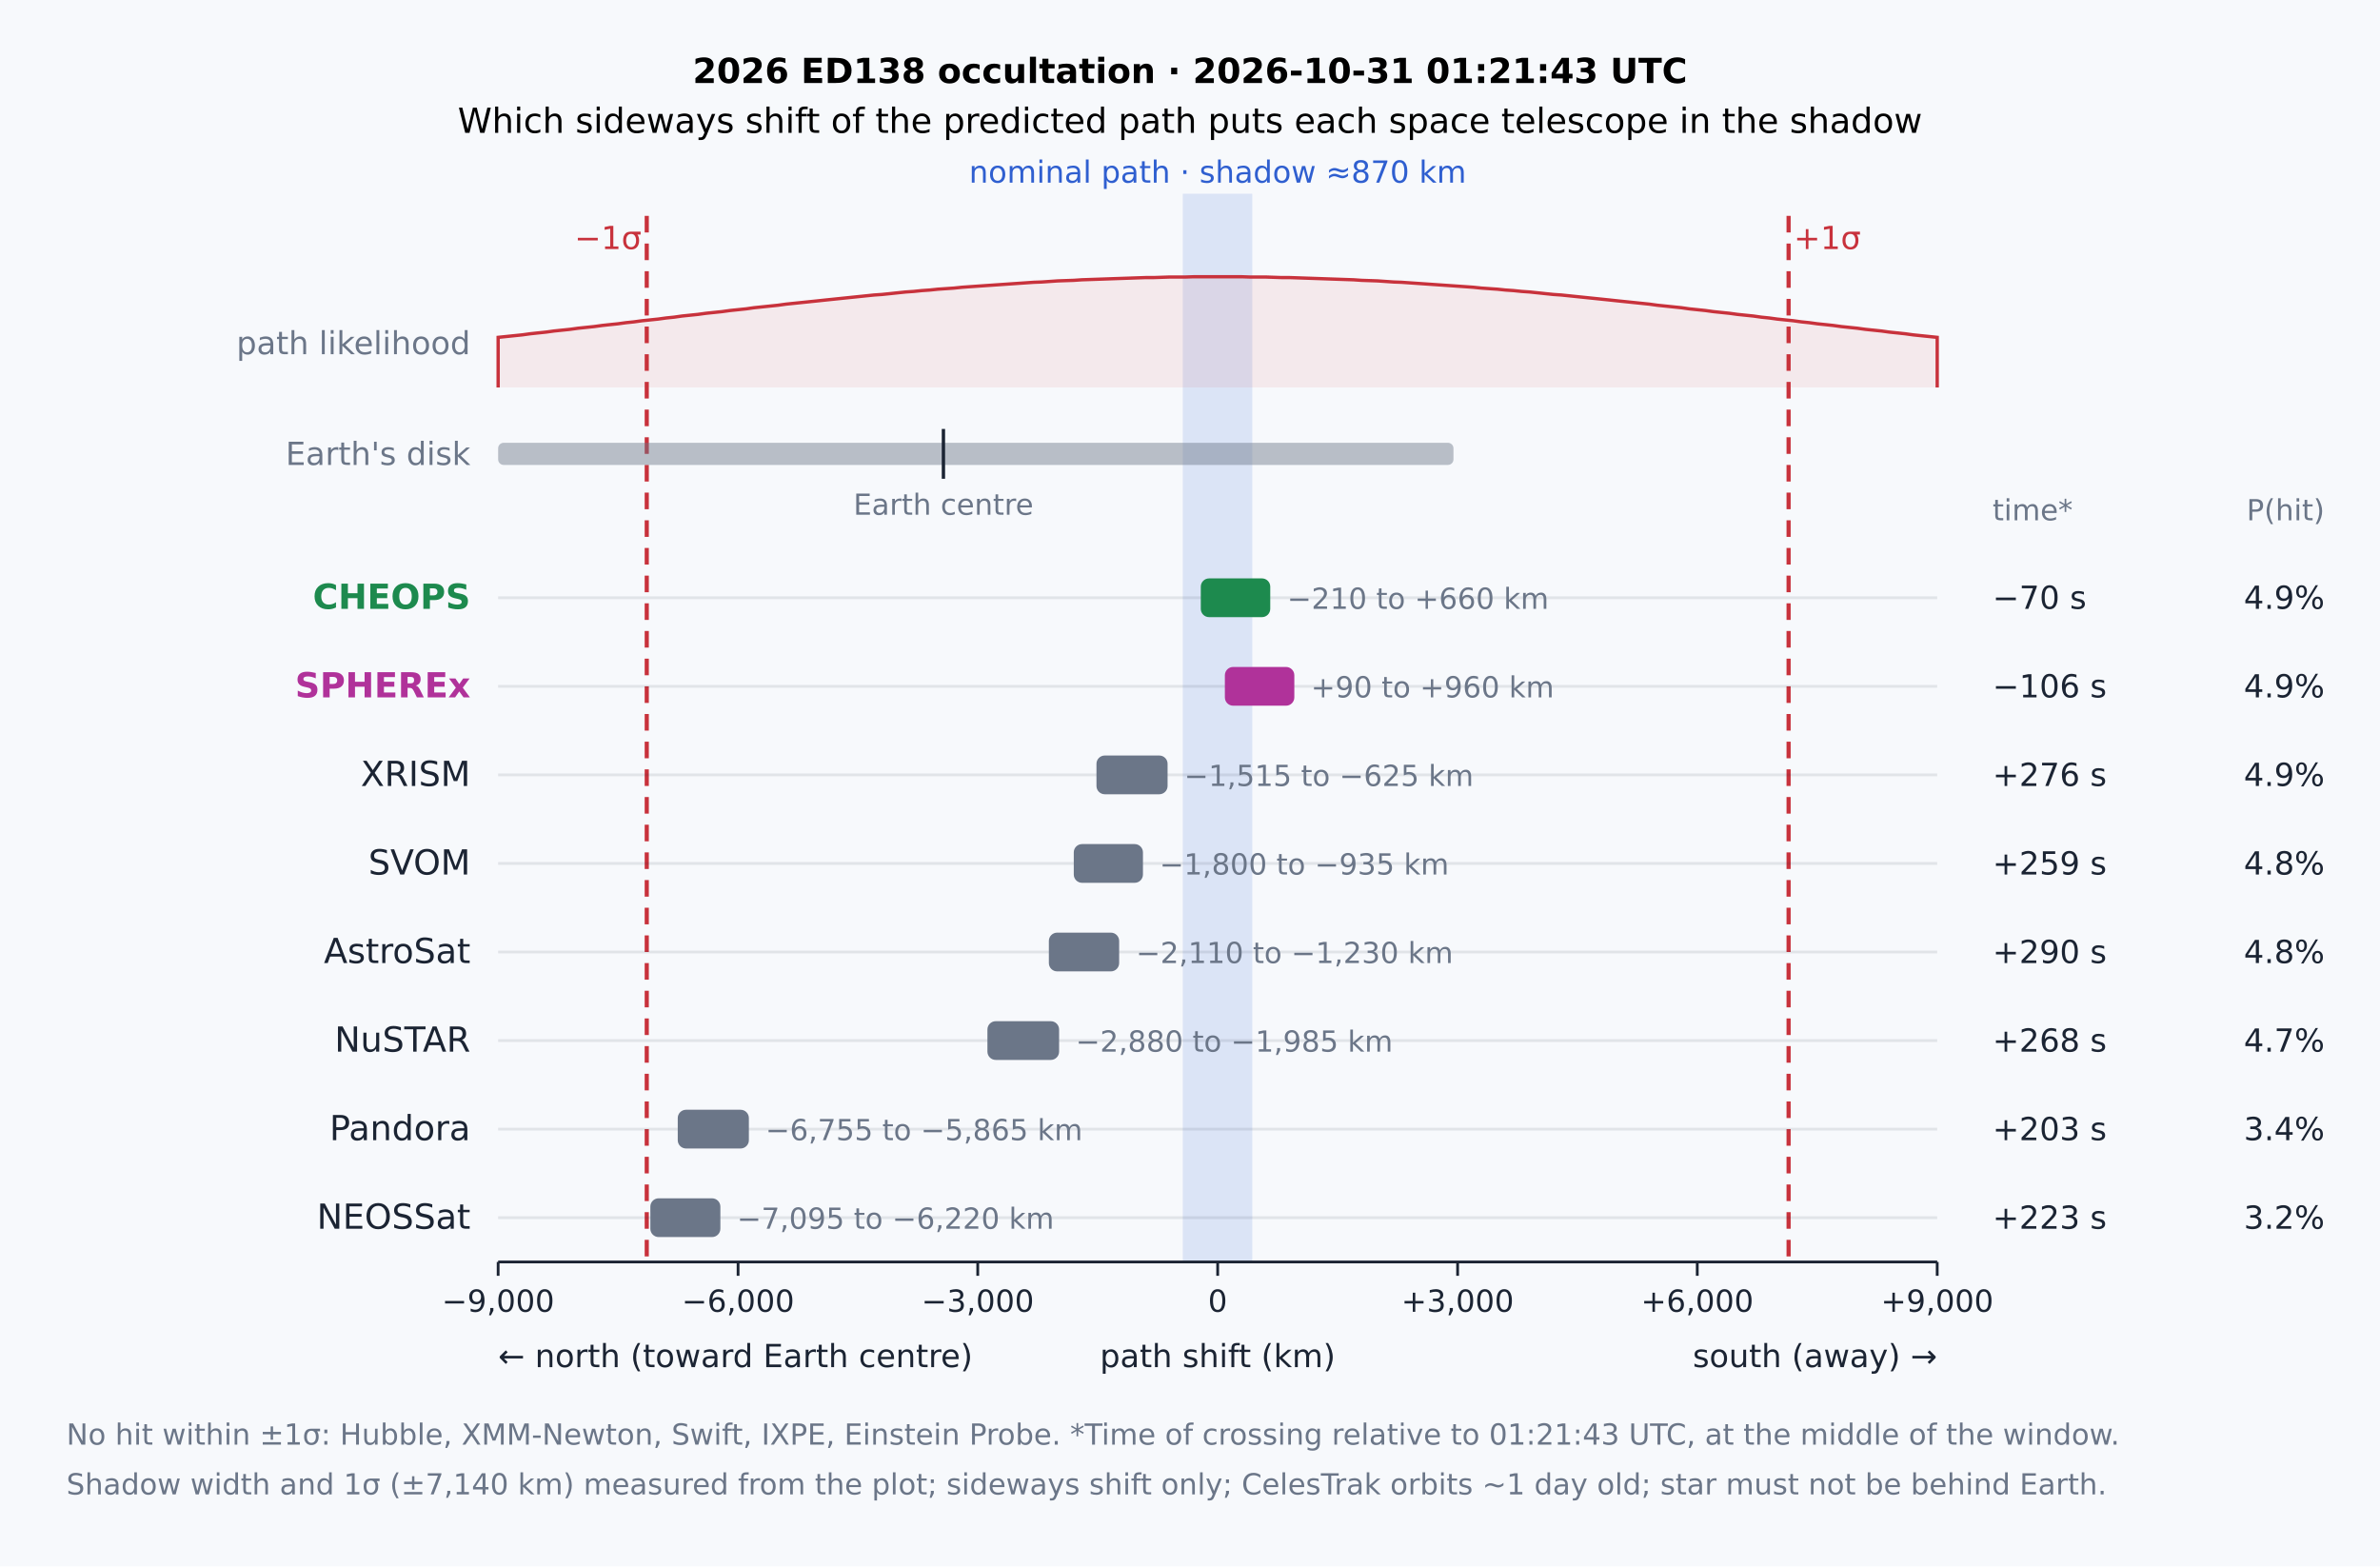
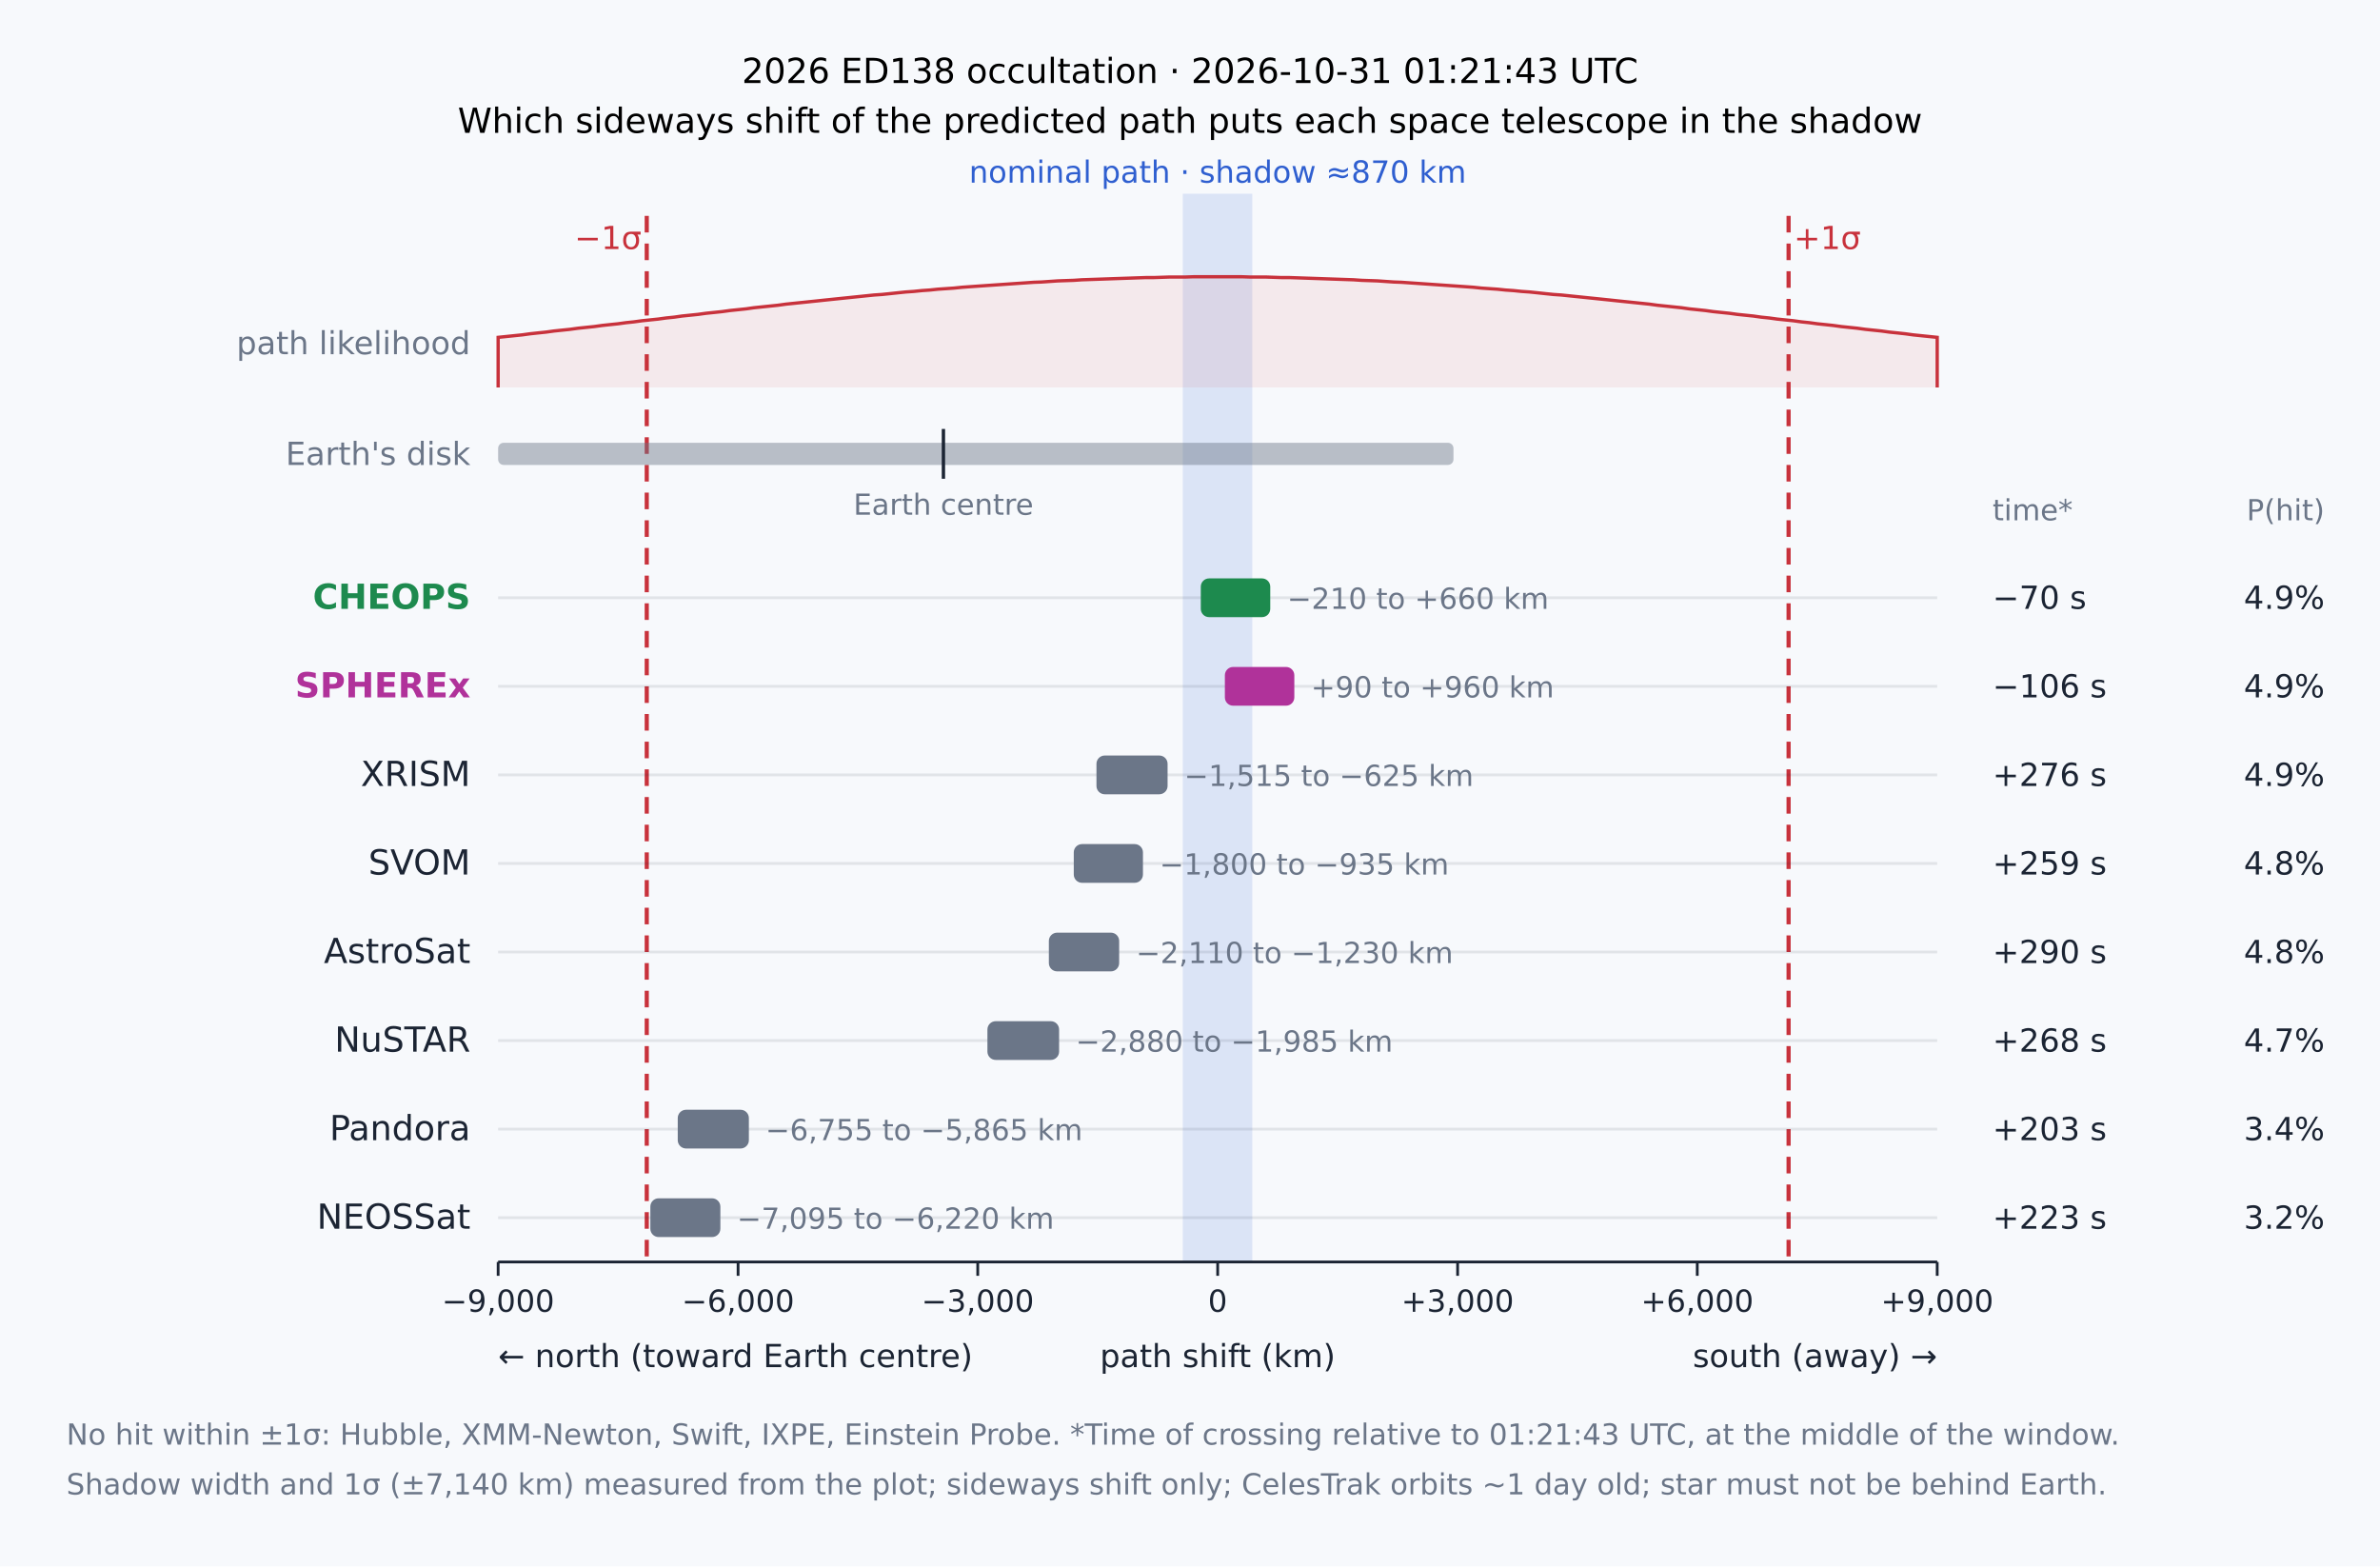
<svg xmlns="http://www.w3.org/2000/svg" viewBox="0 0 860 566" width="860" height="566" role="img" aria-label="Cross-track path shift that would put each space telescope in the 2026 ED138 shadow; only CHEOPS is hit at the nominal path, and each telescope has under 5 percent chance within the plus or minus 1 sigma uncertainty." font-family="DejaVu Sans, Helvetica, Arial, sans-serif" style="color:#1b2433">
  <rect width="860" height="566" fill="#f7f9fc" />
-   <text x="430" y="30" font-size="12.5" font-weight="bold" text-anchor="middle" fill="#000">2026 ED138 occultation · 2026-10-31 01:21:43 UTC</text>
+   <text x="430" y="30" font-size="12.5" text-anchor="middle" fill="#000">2026 ED138 occultation · 2026-10-31 01:21:43 UTC</text>
  <text x="430" y="48" font-size="12.5" text-anchor="middle" fill="#000">Which sideways shift of the predicted path puts each space telescope in the shadow</text>
  <rect x="427.4" y="70" width="25.1" height="386" fill="#2f5fd0" fill-opacity="0.14" />
  <text x="440.0" y="66" font-size="11" text-anchor="middle" fill="#2f5fd0">nominal path · shadow ≈870 km</text>
  <line x1="233.7" y1="78" x2="233.7" y2="456" stroke="#c8323c" stroke-width="1.5" stroke-dasharray="6 4" />
  <text x="233.7" y="90" font-size="11.5" text-anchor="middle" fill="#c8323c" dx="-14">−1σ</text>
  <line x1="646.3" y1="78" x2="646.3" y2="456" stroke="#c8323c" stroke-width="1.5" stroke-dasharray="6 4" />
  <text x="646.3" y="90" font-size="11.5" text-anchor="middle" fill="#c8323c" dx="14">+1σ</text>
  <polyline points="180.0,140 180.0,121.9 182.9,121.6 185.8,121.3 188.7,121.0 191.6,120.6 194.4,120.3 197.3,120.0 200.2,119.6 203.1,119.3 206.0,119.0 208.9,118.6 211.8,118.3 214.7,118.0 217.6,117.6 220.4,117.3 223.3,117.0 226.2,116.6 229.1,116.3 232.0,115.9 234.9,115.6 237.8,115.3 240.7,114.9 243.6,114.6 246.4,114.2 249.3,113.9 252.2,113.6 255.1,113.2 258.0,112.9 260.9,112.6 263.8,112.2 266.7,111.9 269.6,111.6 272.4,111.2 275.3,110.9 278.2,110.6 281.1,110.3 284.0,109.9 286.9,109.6 289.8,109.3 292.7,109.0 295.6,108.7 298.4,108.4 301.3,108.1 304.2,107.8 307.1,107.5 310.0,107.2 312.9,106.9 315.8,106.6 318.7,106.4 321.6,106.1 324.4,105.8 327.3,105.5 330.2,105.3 333.1,105.0 336.0,104.8 338.9,104.5 341.8,104.3 344.7,104.1 347.6,103.8 350.4,103.6 353.3,103.4 356.2,103.2 359.1,103.0 362.0,102.8 364.9,102.6 367.8,102.4 370.7,102.2 373.6,102.0 376.4,101.9 379.3,101.7 382.2,101.5 385.1,101.4 388.0,101.3 390.9,101.1 393.8,101.0 396.7,100.9 399.6,100.8 402.4,100.7 405.3,100.6 408.2,100.5 411.1,100.4 414.0,100.3 416.9,100.3 419.8,100.2 422.7,100.1 425.6,100.1 428.4,100.1 431.3,100.0 434.2,100.0 437.1,100.0 440.0,100.0 442.9,100.0 445.8,100.0 448.7,100.0 451.6,100.1 454.4,100.1 457.3,100.1 460.2,100.2 463.1,100.3 466.0,100.3 468.9,100.4 471.8,100.5 474.7,100.6 477.6,100.7 480.4,100.8 483.3,100.9 486.2,101.0 489.1,101.1 492.0,101.3 494.9,101.4 497.8,101.5 500.7,101.7 503.6,101.9 506.4,102.0 509.3,102.2 512.2,102.4 515.1,102.6 518.0,102.8 520.9,103.0 523.8,103.2 526.7,103.4 529.6,103.6 532.4,103.8 535.3,104.1 538.2,104.3 541.1,104.5 544.0,104.8 546.9,105.0 549.8,105.3 552.7,105.5 555.6,105.8 558.4,106.1 561.3,106.4 564.2,106.6 567.1,106.9 570.0,107.2 572.9,107.5 575.8,107.8 578.7,108.1 581.6,108.4 584.4,108.7 587.3,109.0 590.2,109.3 593.1,109.6 596.0,109.9 598.9,110.3 601.8,110.6 604.7,110.9 607.6,111.2 610.4,111.6 613.3,111.9 616.2,112.2 619.1,112.6 622.0,112.9 624.9,113.2 627.8,113.6 630.7,113.9 633.6,114.2 636.4,114.6 639.3,114.9 642.2,115.3 645.1,115.6 648.0,115.9 650.9,116.3 653.8,116.6 656.7,117.0 659.6,117.3 662.4,117.6 665.3,118.0 668.2,118.3 671.1,118.6 674.0,119.0 676.9,119.3 679.8,119.6 682.7,120.0 685.6,120.3 688.4,120.6 691.3,121.0 694.2,121.3 697.1,121.6 700.0,121.9 700.0,140" fill="#c8323c" fill-opacity="0.08" stroke="#c8323c" stroke-width="1.2" />
  <text x="170" y="128" font-size="11.5" text-anchor="end" fill="#6b7688">path likelihood</text>
  <rect x="180.0" y="160" width="345.2" height="8" rx="2" fill="#6b7688" fill-opacity="0.45" />
  <line x1="340.9" y1="155" x2="340.9" y2="173" stroke="currentColor" stroke-width="1.2" />
  <text x="340.9" y="186" font-size="10.5" text-anchor="middle" fill="#6b7688">Earth centre</text>
  <text x="170" y="168" font-size="11.5" text-anchor="end" fill="#6b7688">Earth's disk</text>
  <text x="720" y="188" font-size="10.5" fill="#6b7688">time*</text>
  <text x="840" y="188" font-size="10.5" text-anchor="end" fill="#6b7688">P(hit)</text>
  <line x1="180" y1="216.0" x2="700" y2="216.0" stroke="currentColor" stroke-opacity="0.1" />
  <text x="170" y="220.0" font-size="12.5" font-weight="bold" text-anchor="end" fill="#1d8a4e">CHEOPS</text>
  <rect x="433.9" y="209.0" width="25.1" height="14" rx="3" fill="#1d8a4e" />
  <text x="465.1" y="220.0" font-size="10.5" text-anchor="start" fill="#6b7688">−210 to +660 km</text>
  <text x="720" y="220.0" font-size="11.5" fill="currentColor">−70 s</text>
  <text x="840" y="220.0" font-size="11.5" text-anchor="end" fill="currentColor">4.9%</text>
  <line x1="180" y1="248.0" x2="700" y2="248.0" stroke="currentColor" stroke-opacity="0.1" />
  <text x="170" y="252.0" font-size="12.5" font-weight="bold" text-anchor="end" fill="#b0329a">SPHEREx</text>
  <rect x="442.6" y="241.0" width="25.1" height="14" rx="3" fill="#b0329a" />
  <text x="473.7" y="252.0" font-size="10.5" text-anchor="start" fill="#6b7688">+90 to +960 km</text>
  <text x="720" y="252.0" font-size="11.5" fill="currentColor">−106 s</text>
  <text x="840" y="252.0" font-size="11.5" text-anchor="end" fill="currentColor">4.9%</text>
  <line x1="180" y1="280.0" x2="700" y2="280.0" stroke="currentColor" stroke-opacity="0.1" />
  <text x="170" y="284.0" font-size="12.5" font-weight="normal" text-anchor="end" fill="currentColor">XRISM</text>
  <rect x="396.2" y="273.0" width="25.7" height="14" rx="3" fill="#6b7688" />
  <text x="427.9" y="284.0" font-size="10.5" text-anchor="start" fill="#6b7688">−1,515 to −625 km</text>
  <text x="720" y="284.0" font-size="11.5" fill="currentColor">+276 s</text>
  <text x="840" y="284.0" font-size="11.5" text-anchor="end" fill="currentColor">4.9%</text>
  <line x1="180" y1="312.0" x2="700" y2="312.0" stroke="currentColor" stroke-opacity="0.1" />
  <text x="170" y="316.0" font-size="12.5" font-weight="normal" text-anchor="end" fill="currentColor">SVOM</text>
  <rect x="388.0" y="305.0" width="25.0" height="14" rx="3" fill="#6b7688" />
  <text x="419.0" y="316.0" font-size="10.5" text-anchor="start" fill="#6b7688">−1,800 to −935 km</text>
  <text x="720" y="316.0" font-size="11.5" fill="currentColor">+259 s</text>
  <text x="840" y="316.0" font-size="11.5" text-anchor="end" fill="currentColor">4.8%</text>
  <line x1="180" y1="344.0" x2="700" y2="344.0" stroke="currentColor" stroke-opacity="0.1" />
  <text x="170" y="348.0" font-size="12.5" font-weight="normal" text-anchor="end" fill="currentColor">AstroSat</text>
  <rect x="379.0" y="337.0" width="25.4" height="14" rx="3" fill="#6b7688" />
  <text x="410.5" y="348.0" font-size="10.5" text-anchor="start" fill="#6b7688">−2,110 to −1,230 km</text>
  <text x="720" y="348.0" font-size="11.5" fill="currentColor">+290 s</text>
  <text x="840" y="348.0" font-size="11.5" text-anchor="end" fill="currentColor">4.8%</text>
  <line x1="180" y1="376.0" x2="700" y2="376.0" stroke="currentColor" stroke-opacity="0.1" />
  <text x="170" y="380.0" font-size="12.5" font-weight="normal" text-anchor="end" fill="currentColor">NuSTAR</text>
  <rect x="356.8" y="369.0" width="25.9" height="14" rx="3" fill="#6b7688" />
  <text x="388.7" y="380.0" font-size="10.5" text-anchor="start" fill="#6b7688">−2,880 to −1,985 km</text>
  <text x="720" y="380.0" font-size="11.5" fill="currentColor">+268 s</text>
  <text x="840" y="380.0" font-size="11.5" text-anchor="end" fill="currentColor">4.7%</text>
  <line x1="180" y1="408.0" x2="700" y2="408.0" stroke="currentColor" stroke-opacity="0.1" />
  <text x="170" y="412.0" font-size="12.5" font-weight="normal" text-anchor="end" fill="currentColor">Pandora</text>
  <rect x="244.9" y="401.0" width="25.7" height="14" rx="3" fill="#6b7688" />
  <text x="276.6" y="412.0" font-size="10.5" text-anchor="start" fill="#6b7688">−6,755 to −5,865 km</text>
  <text x="720" y="412.0" font-size="11.5" fill="currentColor">+203 s</text>
  <text x="840" y="412.0" font-size="11.5" text-anchor="end" fill="currentColor">3.4%</text>
  <line x1="180" y1="440.0" x2="700" y2="440.0" stroke="currentColor" stroke-opacity="0.1" />
  <text x="170" y="444.0" font-size="12.5" font-weight="normal" text-anchor="end" fill="currentColor">NEOSSat</text>
  <rect x="235.0" y="433.0" width="25.3" height="14" rx="3" fill="#6b7688" />
  <text x="266.3" y="444.0" font-size="10.5" text-anchor="start" fill="#6b7688">−7,095 to −6,220 km</text>
  <text x="720" y="444.0" font-size="11.5" fill="currentColor">+223 s</text>
  <text x="840" y="444.0" font-size="11.5" text-anchor="end" fill="currentColor">3.2%</text>
  <line x1="180" y1="456" x2="700" y2="456" stroke="currentColor" />
  <line x1="180.0" y1="456" x2="180.0" y2="461" stroke="currentColor" />
  <text x="180.0" y="474" font-size="11" text-anchor="middle" fill="currentColor">−9,000</text>
  <line x1="266.7" y1="456" x2="266.7" y2="461" stroke="currentColor" />
  <text x="266.7" y="474" font-size="11" text-anchor="middle" fill="currentColor">−6,000</text>
  <line x1="353.3" y1="456" x2="353.3" y2="461" stroke="currentColor" />
  <text x="353.3" y="474" font-size="11" text-anchor="middle" fill="currentColor">−3,000</text>
  <line x1="440.0" y1="456" x2="440.0" y2="461" stroke="currentColor" />
  <text x="440.0" y="474" font-size="11" text-anchor="middle" fill="currentColor">0</text>
  <line x1="526.7" y1="456" x2="526.7" y2="461" stroke="currentColor" />
  <text x="526.7" y="474" font-size="11" text-anchor="middle" fill="currentColor">+3,000</text>
  <line x1="613.3" y1="456" x2="613.3" y2="461" stroke="currentColor" />
  <text x="613.3" y="474" font-size="11" text-anchor="middle" fill="currentColor">+6,000</text>
  <line x1="700.0" y1="456" x2="700.0" y2="461" stroke="currentColor" />
  <text x="700.0" y="474" font-size="11" text-anchor="middle" fill="currentColor">+9,000</text>
  <text x="180" y="494" font-size="11.5" fill="currentColor">← north (toward Earth centre)</text>
  <text x="700" y="494" font-size="11.5" text-anchor="end" fill="currentColor">south (away) →</text>
  <text x="440.0" y="494" font-size="11.5" text-anchor="middle" fill="currentColor">path shift (km)</text>
  <text x="24" y="522" font-size="10.5" fill="#6b7688">No hit within ±1σ: Hubble, XMM-Newton, Swift, IXPE, Einstein Probe. *Time of crossing relative to 01:21:43 UTC, at the middle of the window.</text>
  <text x="24" y="540" font-size="10.5" fill="#6b7688">Shadow width and 1σ (±7,140 km) measured from the plot; sideways shift only; CelesTrak orbits ~1 day old; star must not be behind Earth.</text>
</svg>
